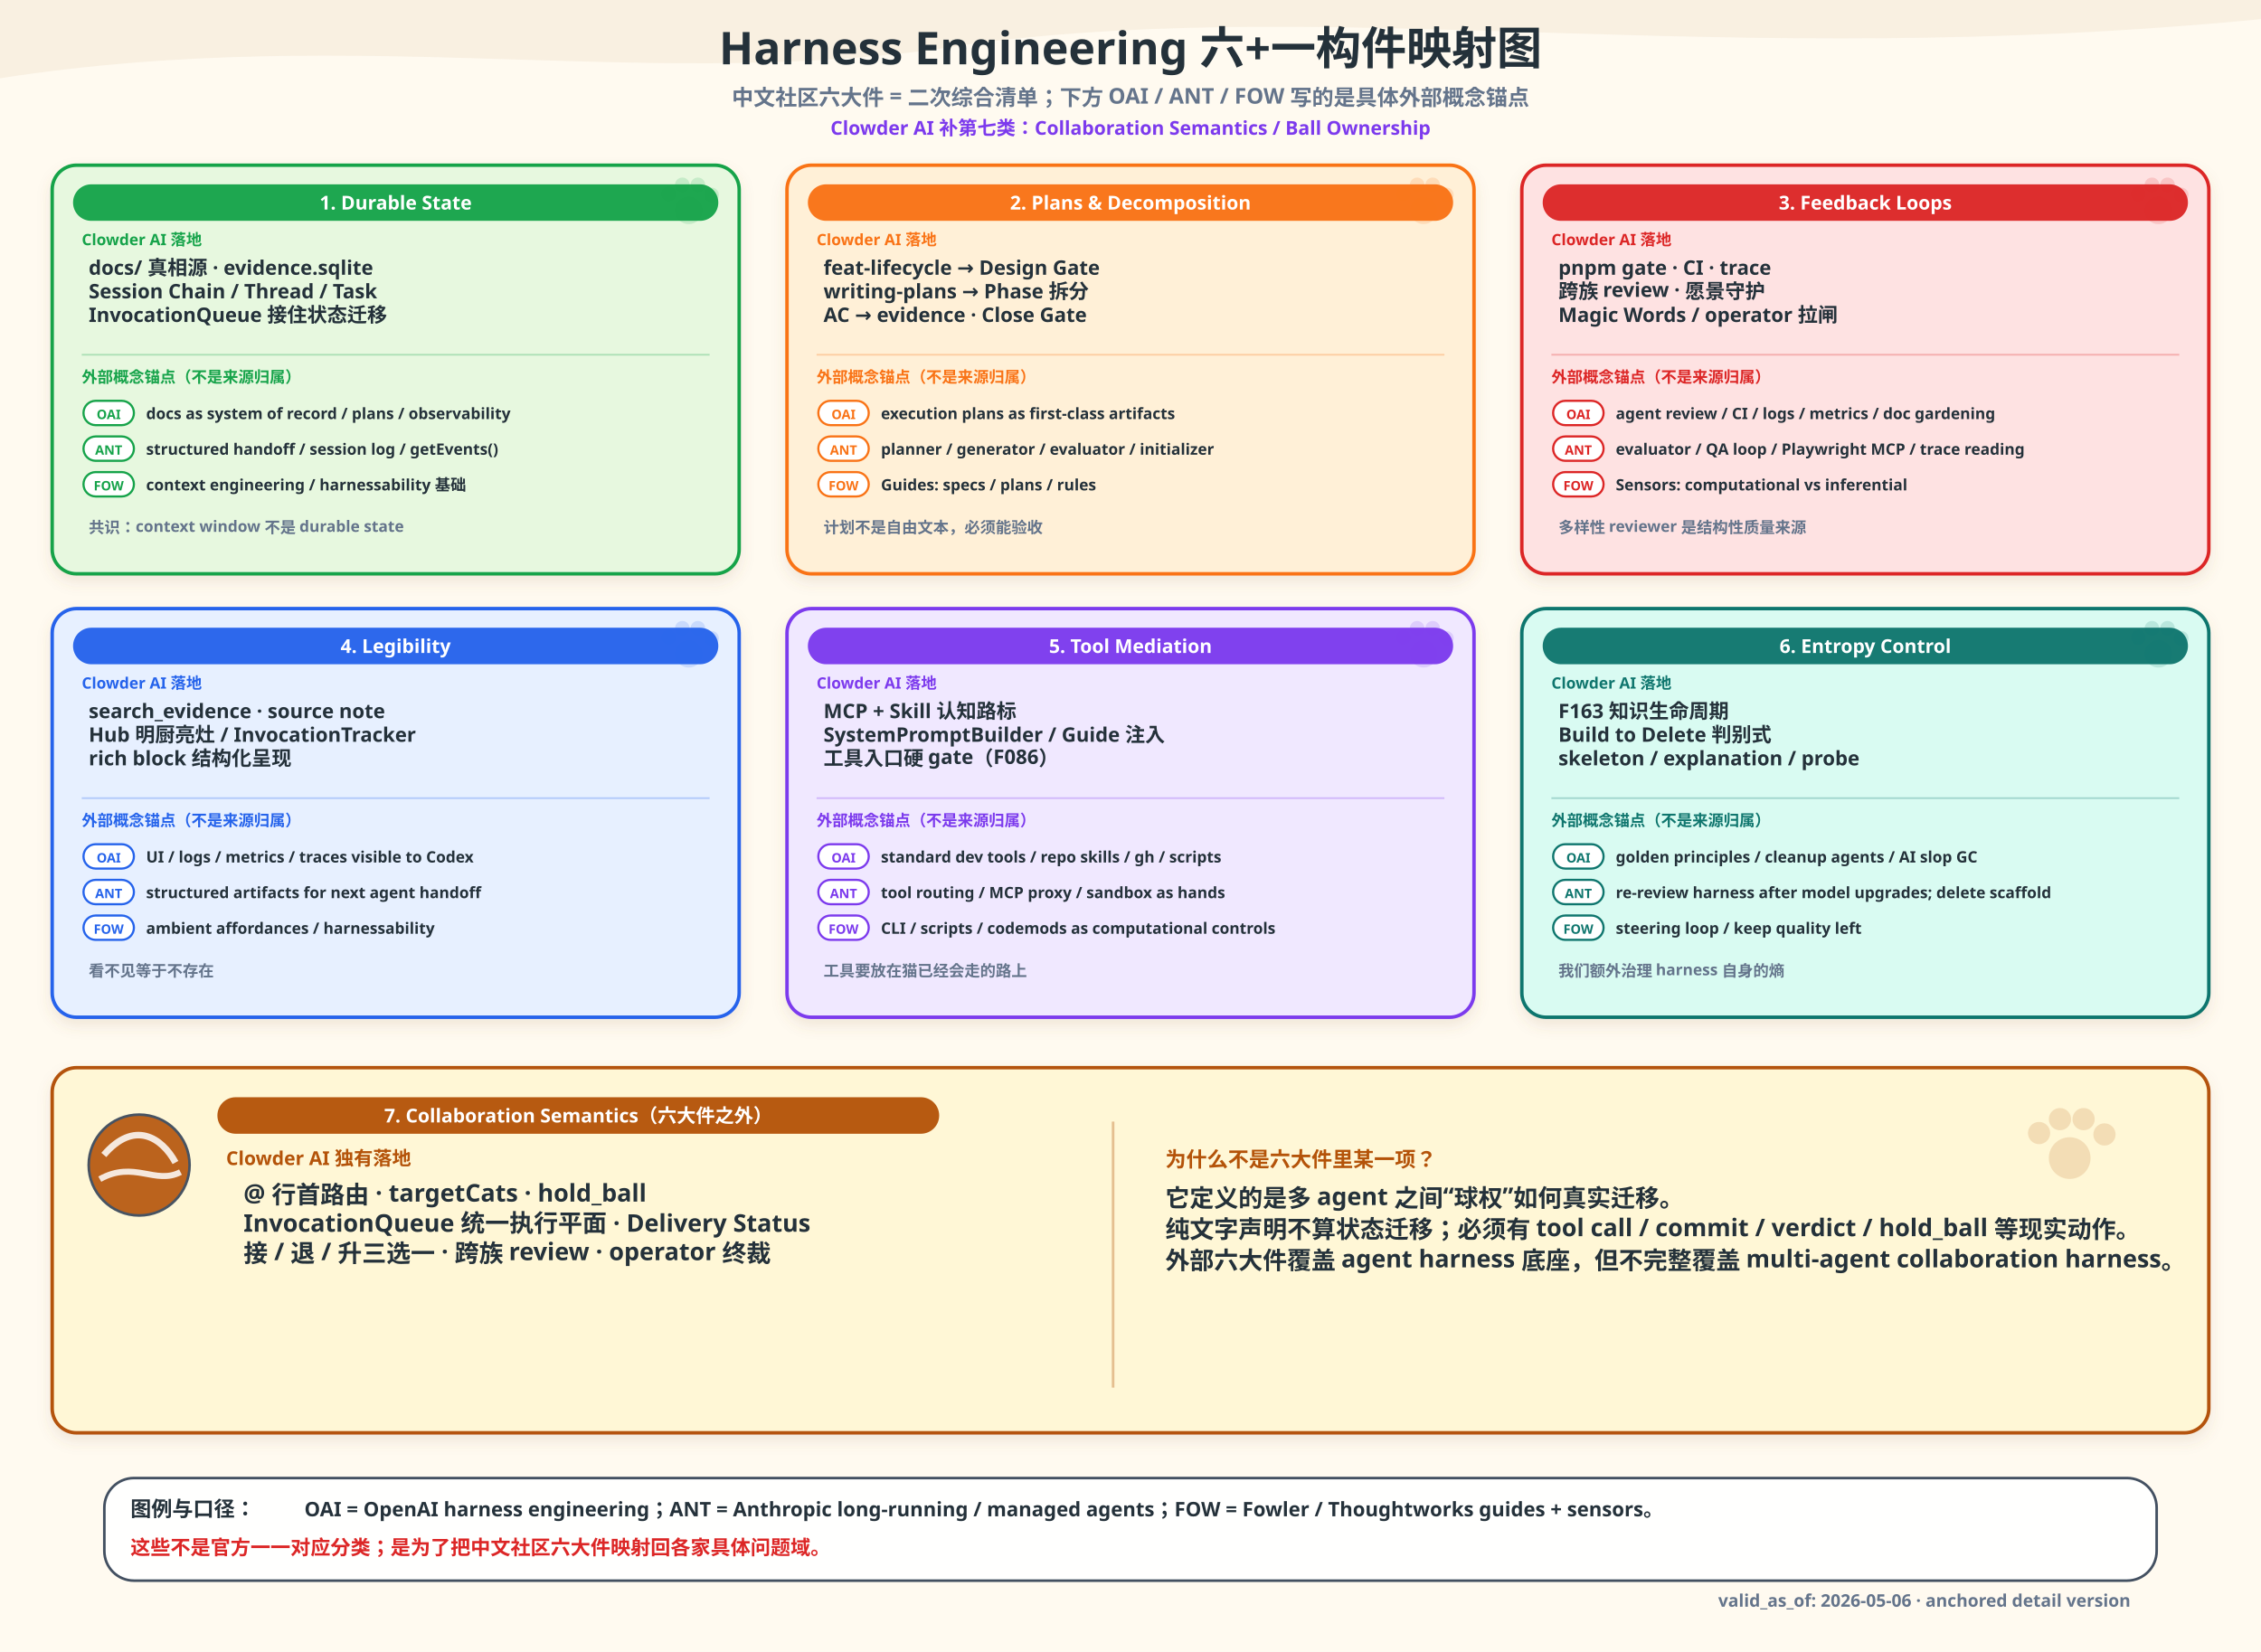
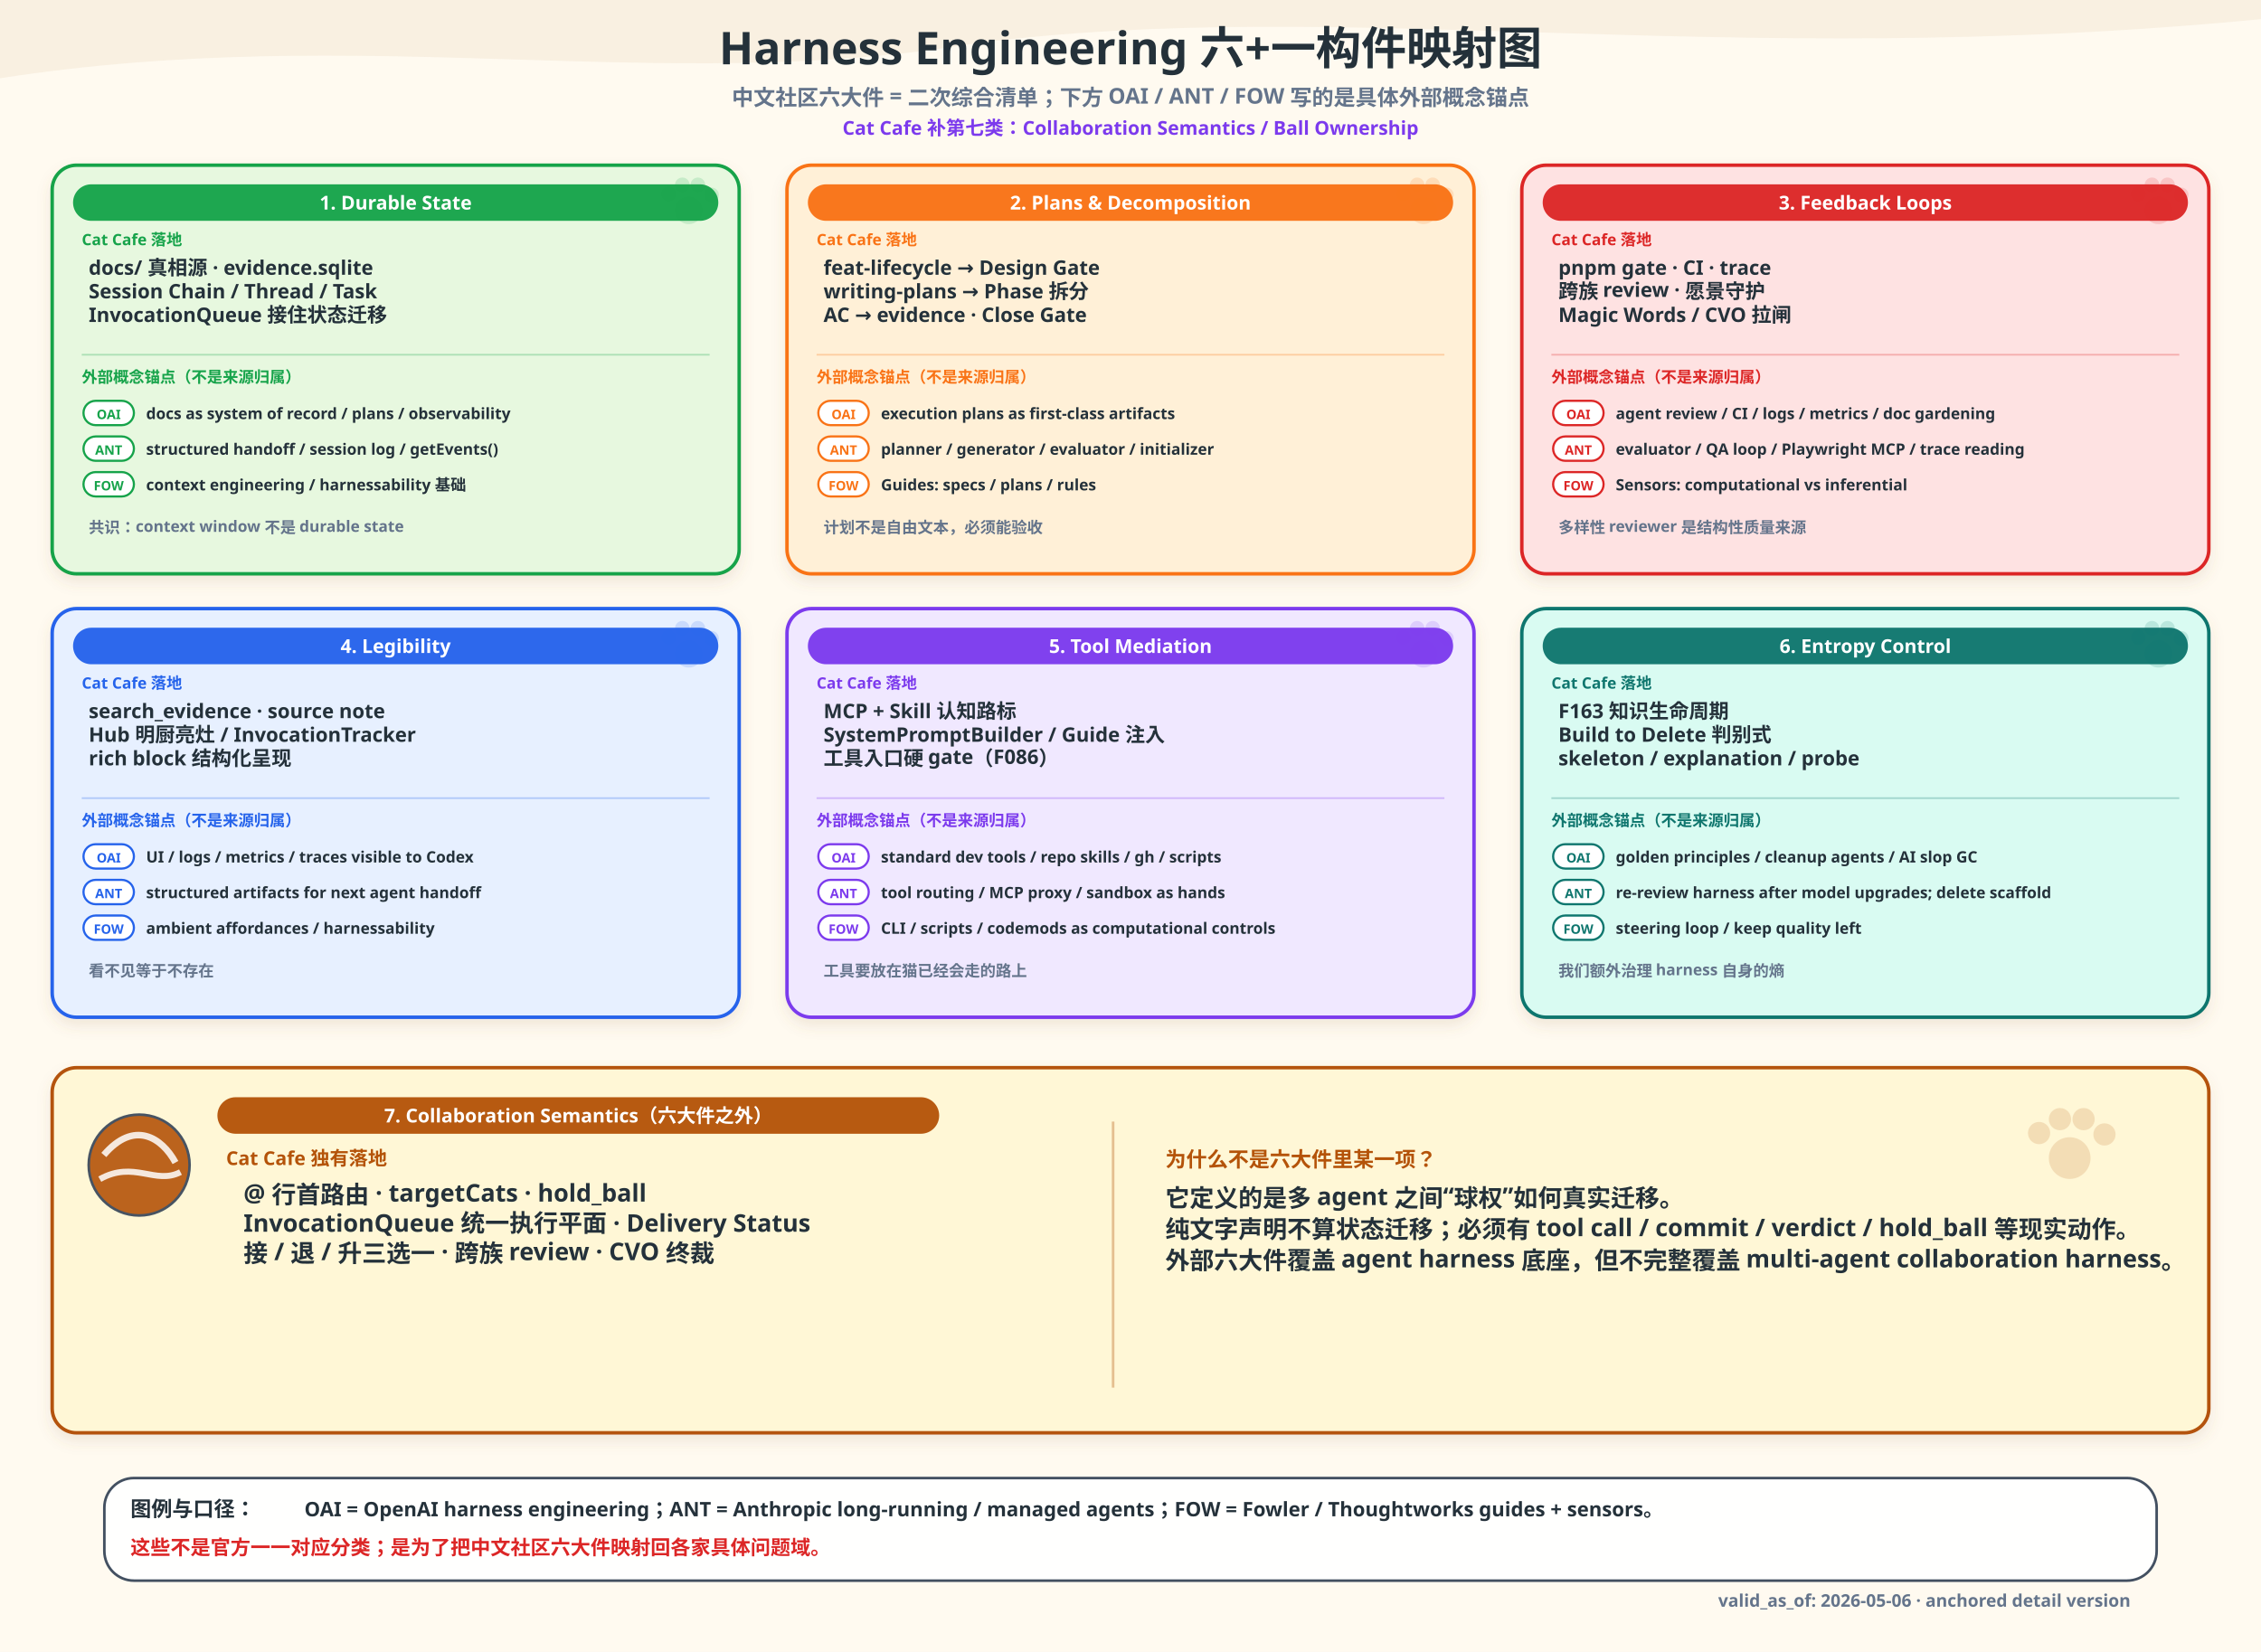
<svg xmlns="http://www.w3.org/2000/svg" width="2600" height="1900" viewBox="0 0 2600 1900">
  <defs>
    <filter id="shadow" x="-10%" y="-10%" width="120%" height="130%">
      <feDropShadow dx="0" dy="8" stdDeviation="8" flood-color="#8a6f45" flood-opacity="0.13" />
    </filter>
    <style>text{font-family:"PingFang SC", "Hiragino Sans GB", "STHeiti", "Arial Unicode MS", sans-serif;letter-spacing:0}.mono{font-family:"SFMono-Regular","Menlo",monospace}</style>
  </defs>
  <rect width="100%" height="100%" fill="#fffaf0" />
  <path d="M0,90 C420,25 760,110 1120,50 C1550,-5 1980,82 2600,22 L2600,0 L0,0 Z" fill="#f8efe0" opacity="0.92" />
  <text x="1300" y="74" text-anchor="middle" font-size="52" font-weight="900" fill="#24313a">Harness Engineering 六+一构件映射图</text>
  <text x="1300" y="121" text-anchor="middle" font-size="25" font-weight="700" fill="#64748b">中文社区六大件 = 二次综合清单；下方 OAI / ANT / FOW 写的是具体外部概念锚点</text>
-   <text x="1300" y="155" text-anchor="middle" font-size="22" font-weight="800" fill="#7c3aed">Clowder AI 补第七类：Collaboration Semantics / Ball Ownership</text>
+   <text x="1300" y="155" text-anchor="middle" font-size="22" font-weight="800" fill="#7c3aed">Cat Cafe 补第七类：Collaboration Semantics / Ball Ownership</text>
  <g>
    <rect x="60" y="190" width="790" height="470" rx="28" fill="#e7f8df" stroke="#16a34a" stroke-width="4" filter="url(#shadow)" />
    <g opacity="0.16">
      <circle cx="792" cy="242" r="15.75" fill="#16a34a" />
      <circle cx="768.9" cy="223.1" r="8.4" fill="#16a34a" />
      <circle cx="784.65" cy="212.6" r="8.4" fill="#16a34a" />
      <circle cx="802.5" cy="212.6" r="8.4" fill="#16a34a" />
      <circle cx="818.25" cy="224.15" r="8.4" fill="#16a34a" />
    </g>
    <rect x="84" y="212" width="742" height="42" rx="21" fill="#16a34a" opacity="0.96" />
    <text x="455" y="241" text-anchor="middle" font-size="22" font-weight="850" fill="white">1. Durable State</text>
    <text x="94" y="282" text-anchor="start" font-size="18" font-weight="850" fill="#16a34a">
-       <tspan x="94" dy="0">Clowder AI 落地</tspan>
+       <tspan x="94" dy="0">Cat Cafe 落地</tspan>
    </text>
    <text x="102" y="316" text-anchor="start" font-size="23" font-weight="680" fill="#24313a">
      <tspan x="102" dy="0">docs/ 真相源 · evidence.sqlite</tspan>
      <tspan x="102" dy="27.14">Session Chain / Thread / Task</tspan>
      <tspan x="102" dy="27.14">InvocationQueue 接住状态迁移</tspan>
    </text>
    <line x1="94" y1="408" x2="816" y2="408" stroke="#16a34a" stroke-width="2" opacity="0.28" />
    <text x="94" y="440" text-anchor="start" font-size="18" font-weight="850" fill="#16a34a">
      <tspan x="94" dy="0">外部概念锚点（不是来源归属）</tspan>
    </text>
    <rect x="96" y="461" width="58" height="28" rx="14" fill="white" stroke="#16a34a" stroke-width="2.5" />
    <text x="125" y="482" text-anchor="middle" font-size="15" font-weight="900" fill="#16a34a">OAI</text>
    <text x="168" y="482" font-size="18" font-weight="650" fill="#24313a">docs as system of record / plans / observability</text>
    <rect x="96" y="502" width="58" height="28" rx="14" fill="white" stroke="#16a34a" stroke-width="2.5" />
    <text x="125" y="523" text-anchor="middle" font-size="15" font-weight="900" fill="#16a34a">ANT</text>
    <text x="168" y="523" font-size="18" font-weight="650" fill="#24313a">structured handoff / session log / getEvents()</text>
    <rect x="96" y="543" width="58" height="28" rx="14" fill="white" stroke="#16a34a" stroke-width="2.5" />
    <text x="125" y="564" text-anchor="middle" font-size="15" font-weight="900" fill="#16a34a">FOW</text>
    <text x="168" y="564" font-size="18" font-weight="650" fill="#24313a">context engineering / harnessability 基础</text>
    <text x="102" y="613" text-anchor="start" font-size="18" font-weight="650" fill="#64748b">
      <tspan x="102" dy="0">共识：context window 不是 durable state</tspan>
    </text>
  </g>
  <g>
    <rect x="905" y="190" width="790" height="470" rx="28" fill="#fff0d7" stroke="#f97316" stroke-width="4" filter="url(#shadow)" />
    <g opacity="0.16">
      <circle cx="1637" cy="242" r="15.75" fill="#f97316" />
      <circle cx="1613.9" cy="223.1" r="8.4" fill="#f97316" />
      <circle cx="1629.65" cy="212.6" r="8.4" fill="#f97316" />
      <circle cx="1647.5" cy="212.6" r="8.4" fill="#f97316" />
      <circle cx="1663.25" cy="224.15" r="8.4" fill="#f97316" />
    </g>
    <rect x="929" y="212" width="742" height="42" rx="21" fill="#f97316" opacity="0.96" />
    <text x="1300" y="241" text-anchor="middle" font-size="22" font-weight="850" fill="white">2. Plans &amp; Decomposition</text>
    <text x="939" y="282" text-anchor="start" font-size="18" font-weight="850" fill="#f97316">
-       <tspan x="939" dy="0">Clowder AI 落地</tspan>
+       <tspan x="939" dy="0">Cat Cafe 落地</tspan>
    </text>
    <text x="947" y="316" text-anchor="start" font-size="23" font-weight="680" fill="#24313a">
      <tspan x="947" dy="0">feat-lifecycle → Design Gate</tspan>
      <tspan x="947" dy="27.14">writing-plans → Phase 拆分</tspan>
      <tspan x="947" dy="27.14">AC → evidence · Close Gate</tspan>
    </text>
    <line x1="939" y1="408" x2="1661" y2="408" stroke="#f97316" stroke-width="2" opacity="0.28" />
    <text x="939" y="440" text-anchor="start" font-size="18" font-weight="850" fill="#f97316">
      <tspan x="939" dy="0">外部概念锚点（不是来源归属）</tspan>
    </text>
    <rect x="941" y="461" width="58" height="28" rx="14" fill="white" stroke="#f97316" stroke-width="2.5" />
    <text x="970" y="482" text-anchor="middle" font-size="15" font-weight="900" fill="#f97316">OAI</text>
    <text x="1013" y="482" font-size="18" font-weight="650" fill="#24313a">execution plans as first-class artifacts</text>
    <rect x="941" y="502" width="58" height="28" rx="14" fill="white" stroke="#f97316" stroke-width="2.5" />
    <text x="970" y="523" text-anchor="middle" font-size="15" font-weight="900" fill="#f97316">ANT</text>
    <text x="1013" y="523" font-size="18" font-weight="650" fill="#24313a">planner / generator / evaluator / initializer</text>
    <rect x="941" y="543" width="58" height="28" rx="14" fill="white" stroke="#f97316" stroke-width="2.5" />
    <text x="970" y="564" text-anchor="middle" font-size="15" font-weight="900" fill="#f97316">FOW</text>
    <text x="1013" y="564" font-size="18" font-weight="650" fill="#24313a">Guides: specs / plans / rules</text>
    <text x="947" y="613" text-anchor="start" font-size="18" font-weight="650" fill="#64748b">
      <tspan x="947" dy="0">计划不是自由文本，必须能验收</tspan>
    </text>
  </g>
  <g>
    <rect x="1750" y="190" width="790" height="470" rx="28" fill="#fee2e2" stroke="#dc2626" stroke-width="4" filter="url(#shadow)" />
    <g opacity="0.16">
      <circle cx="2482" cy="242" r="15.75" fill="#dc2626" />
      <circle cx="2458.9" cy="223.1" r="8.4" fill="#dc2626" />
      <circle cx="2474.65" cy="212.6" r="8.4" fill="#dc2626" />
      <circle cx="2492.5" cy="212.6" r="8.4" fill="#dc2626" />
      <circle cx="2508.25" cy="224.15" r="8.4" fill="#dc2626" />
    </g>
    <rect x="1774" y="212" width="742" height="42" rx="21" fill="#dc2626" opacity="0.96" />
    <text x="2145" y="241" text-anchor="middle" font-size="22" font-weight="850" fill="white">3. Feedback Loops</text>
    <text x="1784" y="282" text-anchor="start" font-size="18" font-weight="850" fill="#dc2626">
-       <tspan x="1784" dy="0">Clowder AI 落地</tspan>
+       <tspan x="1784" dy="0">Cat Cafe 落地</tspan>
    </text>
    <text x="1792" y="316" text-anchor="start" font-size="23" font-weight="680" fill="#24313a">
      <tspan x="1792" dy="0">pnpm gate · CI · trace</tspan>
      <tspan x="1792" dy="27.14">跨族 review · 愿景守护</tspan>
-       <tspan x="1792" dy="27.14">Magic Words / operator 拉闸</tspan>
+       <tspan x="1792" dy="27.14">Magic Words / CVO 拉闸</tspan>
    </text>
    <line x1="1784" y1="408" x2="2506" y2="408" stroke="#dc2626" stroke-width="2" opacity="0.28" />
    <text x="1784" y="440" text-anchor="start" font-size="18" font-weight="850" fill="#dc2626">
      <tspan x="1784" dy="0">外部概念锚点（不是来源归属）</tspan>
    </text>
    <rect x="1786" y="461" width="58" height="28" rx="14" fill="white" stroke="#dc2626" stroke-width="2.5" />
    <text x="1815" y="482" text-anchor="middle" font-size="15" font-weight="900" fill="#dc2626">OAI</text>
    <text x="1858" y="482" font-size="18" font-weight="650" fill="#24313a">agent review / CI / logs / metrics / doc gardening</text>
    <rect x="1786" y="502" width="58" height="28" rx="14" fill="white" stroke="#dc2626" stroke-width="2.5" />
    <text x="1815" y="523" text-anchor="middle" font-size="15" font-weight="900" fill="#dc2626">ANT</text>
    <text x="1858" y="523" font-size="18" font-weight="650" fill="#24313a">evaluator / QA loop / Playwright MCP / trace reading</text>
    <rect x="1786" y="543" width="58" height="28" rx="14" fill="white" stroke="#dc2626" stroke-width="2.5" />
    <text x="1815" y="564" text-anchor="middle" font-size="15" font-weight="900" fill="#dc2626">FOW</text>
    <text x="1858" y="564" font-size="18" font-weight="650" fill="#24313a">Sensors: computational vs inferential</text>
    <text x="1792" y="613" text-anchor="start" font-size="18" font-weight="650" fill="#64748b">
      <tspan x="1792" dy="0">多样性 reviewer 是结构性质量来源</tspan>
    </text>
  </g>
  <g>
    <rect x="60" y="700" width="790" height="470" rx="28" fill="#e7f0ff" stroke="#2563eb" stroke-width="4" filter="url(#shadow)" />
    <g opacity="0.16">
      <circle cx="792" cy="752" r="15.75" fill="#2563eb" />
      <circle cx="768.9" cy="733.1" r="8.4" fill="#2563eb" />
      <circle cx="784.65" cy="722.6" r="8.4" fill="#2563eb" />
      <circle cx="802.5" cy="722.6" r="8.4" fill="#2563eb" />
      <circle cx="818.25" cy="734.15" r="8.4" fill="#2563eb" />
    </g>
    <rect x="84" y="722" width="742" height="42" rx="21" fill="#2563eb" opacity="0.96" />
    <text x="455" y="751" text-anchor="middle" font-size="22" font-weight="850" fill="white">4. Legibility</text>
    <text x="94" y="792" text-anchor="start" font-size="18" font-weight="850" fill="#2563eb">
-       <tspan x="94" dy="0">Clowder AI 落地</tspan>
+       <tspan x="94" dy="0">Cat Cafe 落地</tspan>
    </text>
    <text x="102" y="826" text-anchor="start" font-size="23" font-weight="680" fill="#24313a">
      <tspan x="102" dy="0">search_evidence · source note</tspan>
      <tspan x="102" dy="27.14">Hub 明厨亮灶 / InvocationTracker</tspan>
      <tspan x="102" dy="27.14">rich block 结构化呈现</tspan>
    </text>
    <line x1="94" y1="918" x2="816" y2="918" stroke="#2563eb" stroke-width="2" opacity="0.28" />
    <text x="94" y="950" text-anchor="start" font-size="18" font-weight="850" fill="#2563eb">
      <tspan x="94" dy="0">外部概念锚点（不是来源归属）</tspan>
    </text>
    <rect x="96" y="971" width="58" height="28" rx="14" fill="white" stroke="#2563eb" stroke-width="2.5" />
    <text x="125" y="992" text-anchor="middle" font-size="15" font-weight="900" fill="#2563eb">OAI</text>
    <text x="168" y="992" font-size="18" font-weight="650" fill="#24313a">UI / logs / metrics / traces visible to Codex</text>
    <rect x="96" y="1012" width="58" height="28" rx="14" fill="white" stroke="#2563eb" stroke-width="2.5" />
    <text x="125" y="1033" text-anchor="middle" font-size="15" font-weight="900" fill="#2563eb">ANT</text>
    <text x="168" y="1033" font-size="18" font-weight="650" fill="#24313a">structured artifacts for next agent handoff</text>
    <rect x="96" y="1053" width="58" height="28" rx="14" fill="white" stroke="#2563eb" stroke-width="2.5" />
    <text x="125" y="1074" text-anchor="middle" font-size="15" font-weight="900" fill="#2563eb">FOW</text>
    <text x="168" y="1074" font-size="18" font-weight="650" fill="#24313a">ambient affordances / harnessability</text>
    <text x="102" y="1123" text-anchor="start" font-size="18" font-weight="650" fill="#64748b">
      <tspan x="102" dy="0">看不见等于不存在</tspan>
    </text>
  </g>
  <g>
    <rect x="905" y="700" width="790" height="470" rx="28" fill="#f0e8ff" stroke="#7c3aed" stroke-width="4" filter="url(#shadow)" />
    <g opacity="0.16">
      <circle cx="1637" cy="752" r="15.75" fill="#7c3aed" />
      <circle cx="1613.9" cy="733.1" r="8.4" fill="#7c3aed" />
      <circle cx="1629.65" cy="722.6" r="8.4" fill="#7c3aed" />
      <circle cx="1647.5" cy="722.6" r="8.4" fill="#7c3aed" />
      <circle cx="1663.25" cy="734.15" r="8.4" fill="#7c3aed" />
    </g>
    <rect x="929" y="722" width="742" height="42" rx="21" fill="#7c3aed" opacity="0.96" />
    <text x="1300" y="751" text-anchor="middle" font-size="22" font-weight="850" fill="white">5. Tool Mediation</text>
    <text x="939" y="792" text-anchor="start" font-size="18" font-weight="850" fill="#7c3aed">
-       <tspan x="939" dy="0">Clowder AI 落地</tspan>
+       <tspan x="939" dy="0">Cat Cafe 落地</tspan>
    </text>
    <text x="947" y="826" text-anchor="start" font-size="23" font-weight="680" fill="#24313a">
      <tspan x="947" dy="0">MCP + Skill 认知路标</tspan>
      <tspan x="947" dy="27.14">SystemPromptBuilder / Guide 注入</tspan>
      <tspan x="947" dy="27.14">工具入口硬 gate（F086）</tspan>
    </text>
    <line x1="939" y1="918" x2="1661" y2="918" stroke="#7c3aed" stroke-width="2" opacity="0.28" />
    <text x="939" y="950" text-anchor="start" font-size="18" font-weight="850" fill="#7c3aed">
      <tspan x="939" dy="0">外部概念锚点（不是来源归属）</tspan>
    </text>
    <rect x="941" y="971" width="58" height="28" rx="14" fill="white" stroke="#7c3aed" stroke-width="2.5" />
    <text x="970" y="992" text-anchor="middle" font-size="15" font-weight="900" fill="#7c3aed">OAI</text>
    <text x="1013" y="992" font-size="18" font-weight="650" fill="#24313a">standard dev tools / repo skills / gh / scripts</text>
    <rect x="941" y="1012" width="58" height="28" rx="14" fill="white" stroke="#7c3aed" stroke-width="2.5" />
    <text x="970" y="1033" text-anchor="middle" font-size="15" font-weight="900" fill="#7c3aed">ANT</text>
    <text x="1013" y="1033" font-size="18" font-weight="650" fill="#24313a">tool routing / MCP proxy / sandbox as hands</text>
    <rect x="941" y="1053" width="58" height="28" rx="14" fill="white" stroke="#7c3aed" stroke-width="2.5" />
    <text x="970" y="1074" text-anchor="middle" font-size="15" font-weight="900" fill="#7c3aed">FOW</text>
    <text x="1013" y="1074" font-size="18" font-weight="650" fill="#24313a">CLI / scripts / codemods as computational controls</text>
    <text x="947" y="1123" text-anchor="start" font-size="18" font-weight="650" fill="#64748b">
      <tspan x="947" dy="0">工具要放在猫已经会走的路上</tspan>
    </text>
  </g>
  <g>
    <rect x="1750" y="700" width="790" height="470" rx="28" fill="#d9fbf2" stroke="#0f766e" stroke-width="4" filter="url(#shadow)" />
    <g opacity="0.16">
      <circle cx="2482" cy="752" r="15.75" fill="#0f766e" />
      <circle cx="2458.9" cy="733.1" r="8.4" fill="#0f766e" />
      <circle cx="2474.65" cy="722.6" r="8.4" fill="#0f766e" />
      <circle cx="2492.5" cy="722.6" r="8.4" fill="#0f766e" />
      <circle cx="2508.25" cy="734.15" r="8.4" fill="#0f766e" />
    </g>
    <rect x="1774" y="722" width="742" height="42" rx="21" fill="#0f766e" opacity="0.96" />
    <text x="2145" y="751" text-anchor="middle" font-size="22" font-weight="850" fill="white">6. Entropy Control</text>
    <text x="1784" y="792" text-anchor="start" font-size="18" font-weight="850" fill="#0f766e">
-       <tspan x="1784" dy="0">Clowder AI 落地</tspan>
+       <tspan x="1784" dy="0">Cat Cafe 落地</tspan>
    </text>
    <text x="1792" y="826" text-anchor="start" font-size="23" font-weight="680" fill="#24313a">
      <tspan x="1792" dy="0">F163 知识生命周期</tspan>
      <tspan x="1792" dy="27.14">Build to Delete 判别式</tspan>
      <tspan x="1792" dy="27.14">skeleton / explanation / probe</tspan>
    </text>
    <line x1="1784" y1="918" x2="2506" y2="918" stroke="#0f766e" stroke-width="2" opacity="0.28" />
    <text x="1784" y="950" text-anchor="start" font-size="18" font-weight="850" fill="#0f766e">
      <tspan x="1784" dy="0">外部概念锚点（不是来源归属）</tspan>
    </text>
    <rect x="1786" y="971" width="58" height="28" rx="14" fill="white" stroke="#0f766e" stroke-width="2.5" />
    <text x="1815" y="992" text-anchor="middle" font-size="15" font-weight="900" fill="#0f766e">OAI</text>
    <text x="1858" y="992" font-size="18" font-weight="650" fill="#24313a">golden principles / cleanup agents / AI slop GC</text>
    <rect x="1786" y="1012" width="58" height="28" rx="14" fill="white" stroke="#0f766e" stroke-width="2.5" />
    <text x="1815" y="1033" text-anchor="middle" font-size="15" font-weight="900" fill="#0f766e">ANT</text>
    <text x="1858" y="1033" font-size="18" font-weight="650" fill="#24313a">re-review harness after model upgrades; delete scaffold</text>
    <rect x="1786" y="1053" width="58" height="28" rx="14" fill="white" stroke="#0f766e" stroke-width="2.5" />
    <text x="1815" y="1074" text-anchor="middle" font-size="15" font-weight="900" fill="#0f766e">FOW</text>
    <text x="1858" y="1074" font-size="18" font-weight="650" fill="#24313a">steering loop / keep quality left</text>
    <text x="1792" y="1123" text-anchor="start" font-size="18" font-weight="650" fill="#64748b">
      <tspan x="1792" dy="0">我们额外治理 harness 自身的熵</tspan>
    </text>
  </g>
  <rect x="60" y="1228" width="2480" height="420" rx="28" fill="#fff7d6" stroke="#b45309" stroke-width="4" filter="url(#shadow)" />
  <g>
    <circle cx="160" cy="1340" r="58" fill="#b45309" opacity="0.9" stroke="#334155" stroke-width="3" />
    <path d="M 119.4 1328.4 C 154.2 1287.8, 186.1 1308.1, 201.76 1337.1" fill="none" stroke="white" stroke-width="7.54" opacity=".85" />
    <path d="M 114.76 1356.24 C 154.2 1334.2, 178.56 1363.2, 207.56 1348.12" fill="none" stroke="white" stroke-width="6.96" opacity=".85" />
  </g>
  <rect x="250" y="1262" width="830" height="42" rx="21" fill="#b45309" opacity="0.96" />
  <text x="665" y="1291" text-anchor="middle" font-size="22" font-weight="850" fill="white">7. Collaboration Semantics（六大件之外）</text>
  <text x="260" y="1340" text-anchor="start" font-size="22" font-weight="900" fill="#b45309">
-     <tspan x="260" dy="0">Clowder AI 独有落地</tspan>
+     <tspan x="260" dy="0">Cat Cafe 独有落地</tspan>
  </text>
  <text x="280" y="1382" text-anchor="start" font-size="28" font-weight="720" fill="#24313a">
    <tspan x="280" dy="0">@ 行首路由 · targetCats · hold_ball</tspan>
    <tspan x="280" dy="34.72">InvocationQueue 统一执行平面 · Delivery Status</tspan>
-     <tspan x="280" dy="34.72">接 / 退 / 升三选一 · 跨族 review · operator 终裁</tspan>
+     <tspan x="280" dy="34.72">接 / 退 / 升三选一 · 跨族 review · CVO 终裁</tspan>
  </text>
  <line x1="1280" y1="1290" x2="1280" y2="1596" stroke="#b45309" stroke-width="3" opacity="0.34" />
  <text x="1340" y="1342" text-anchor="start" font-size="24" font-weight="900" fill="#b45309">
    <tspan x="1340" dy="0">为什么不是六大件里某一项？</tspan>
  </text>
  <text x="1340" y="1388" text-anchor="start" font-size="28" font-weight="720" fill="#24313a">
    <tspan x="1340" dy="0">它定义的是多 agent 之间“球权”如何真实迁移。</tspan>
    <tspan x="1340" dy="35.84">纯文字声明不算状态迁移；必须有 tool call / commit / verdict / hold_ball 等现实动作。</tspan>
    <tspan x="1340" dy="35.84">外部六大件覆盖 agent harness 底座，但不完整覆盖 multi-agent collaboration harness。</tspan>
  </text>
  <g opacity="0.16">
    <circle cx="2380" cy="1332" r="24" fill="#b45309" />
    <circle cx="2344.8" cy="1303.2" r="12.8" fill="#b45309" />
    <circle cx="2368.8" cy="1287.2" r="12.8" fill="#b45309" />
    <circle cx="2396" cy="1287.2" r="12.8" fill="#b45309" />
    <circle cx="2420" cy="1304.8" r="12.8" fill="#b45309" />
  </g>
  <rect x="120" y="1700" width="2360" height="118" rx="34" fill="#ffffff" stroke="#334155" stroke-width="3" opacity="0.92" />
  <text x="150" y="1744" font-size="24" font-weight="850" fill="#24313a">图例与口径：</text>
  <text x="350" y="1744" font-size="23" font-weight="700" fill="#24313a">OAI = OpenAI harness engineering；ANT = Anthropic long-running / managed agents；FOW = Fowler / Thoughtworks guides + sensors。</text>
  <text x="150" y="1788" font-size="23" font-weight="700" fill="#dc2626">这些不是官方一一对应分类；是为了把中文社区六大件映射回各家具体问题域。</text>
  <text x="2450" y="1848" text-anchor="end" font-size="20" font-weight="700" fill="#64748b">valid_as_of: 2026-05-06 · anchored detail version</text>
</svg>
